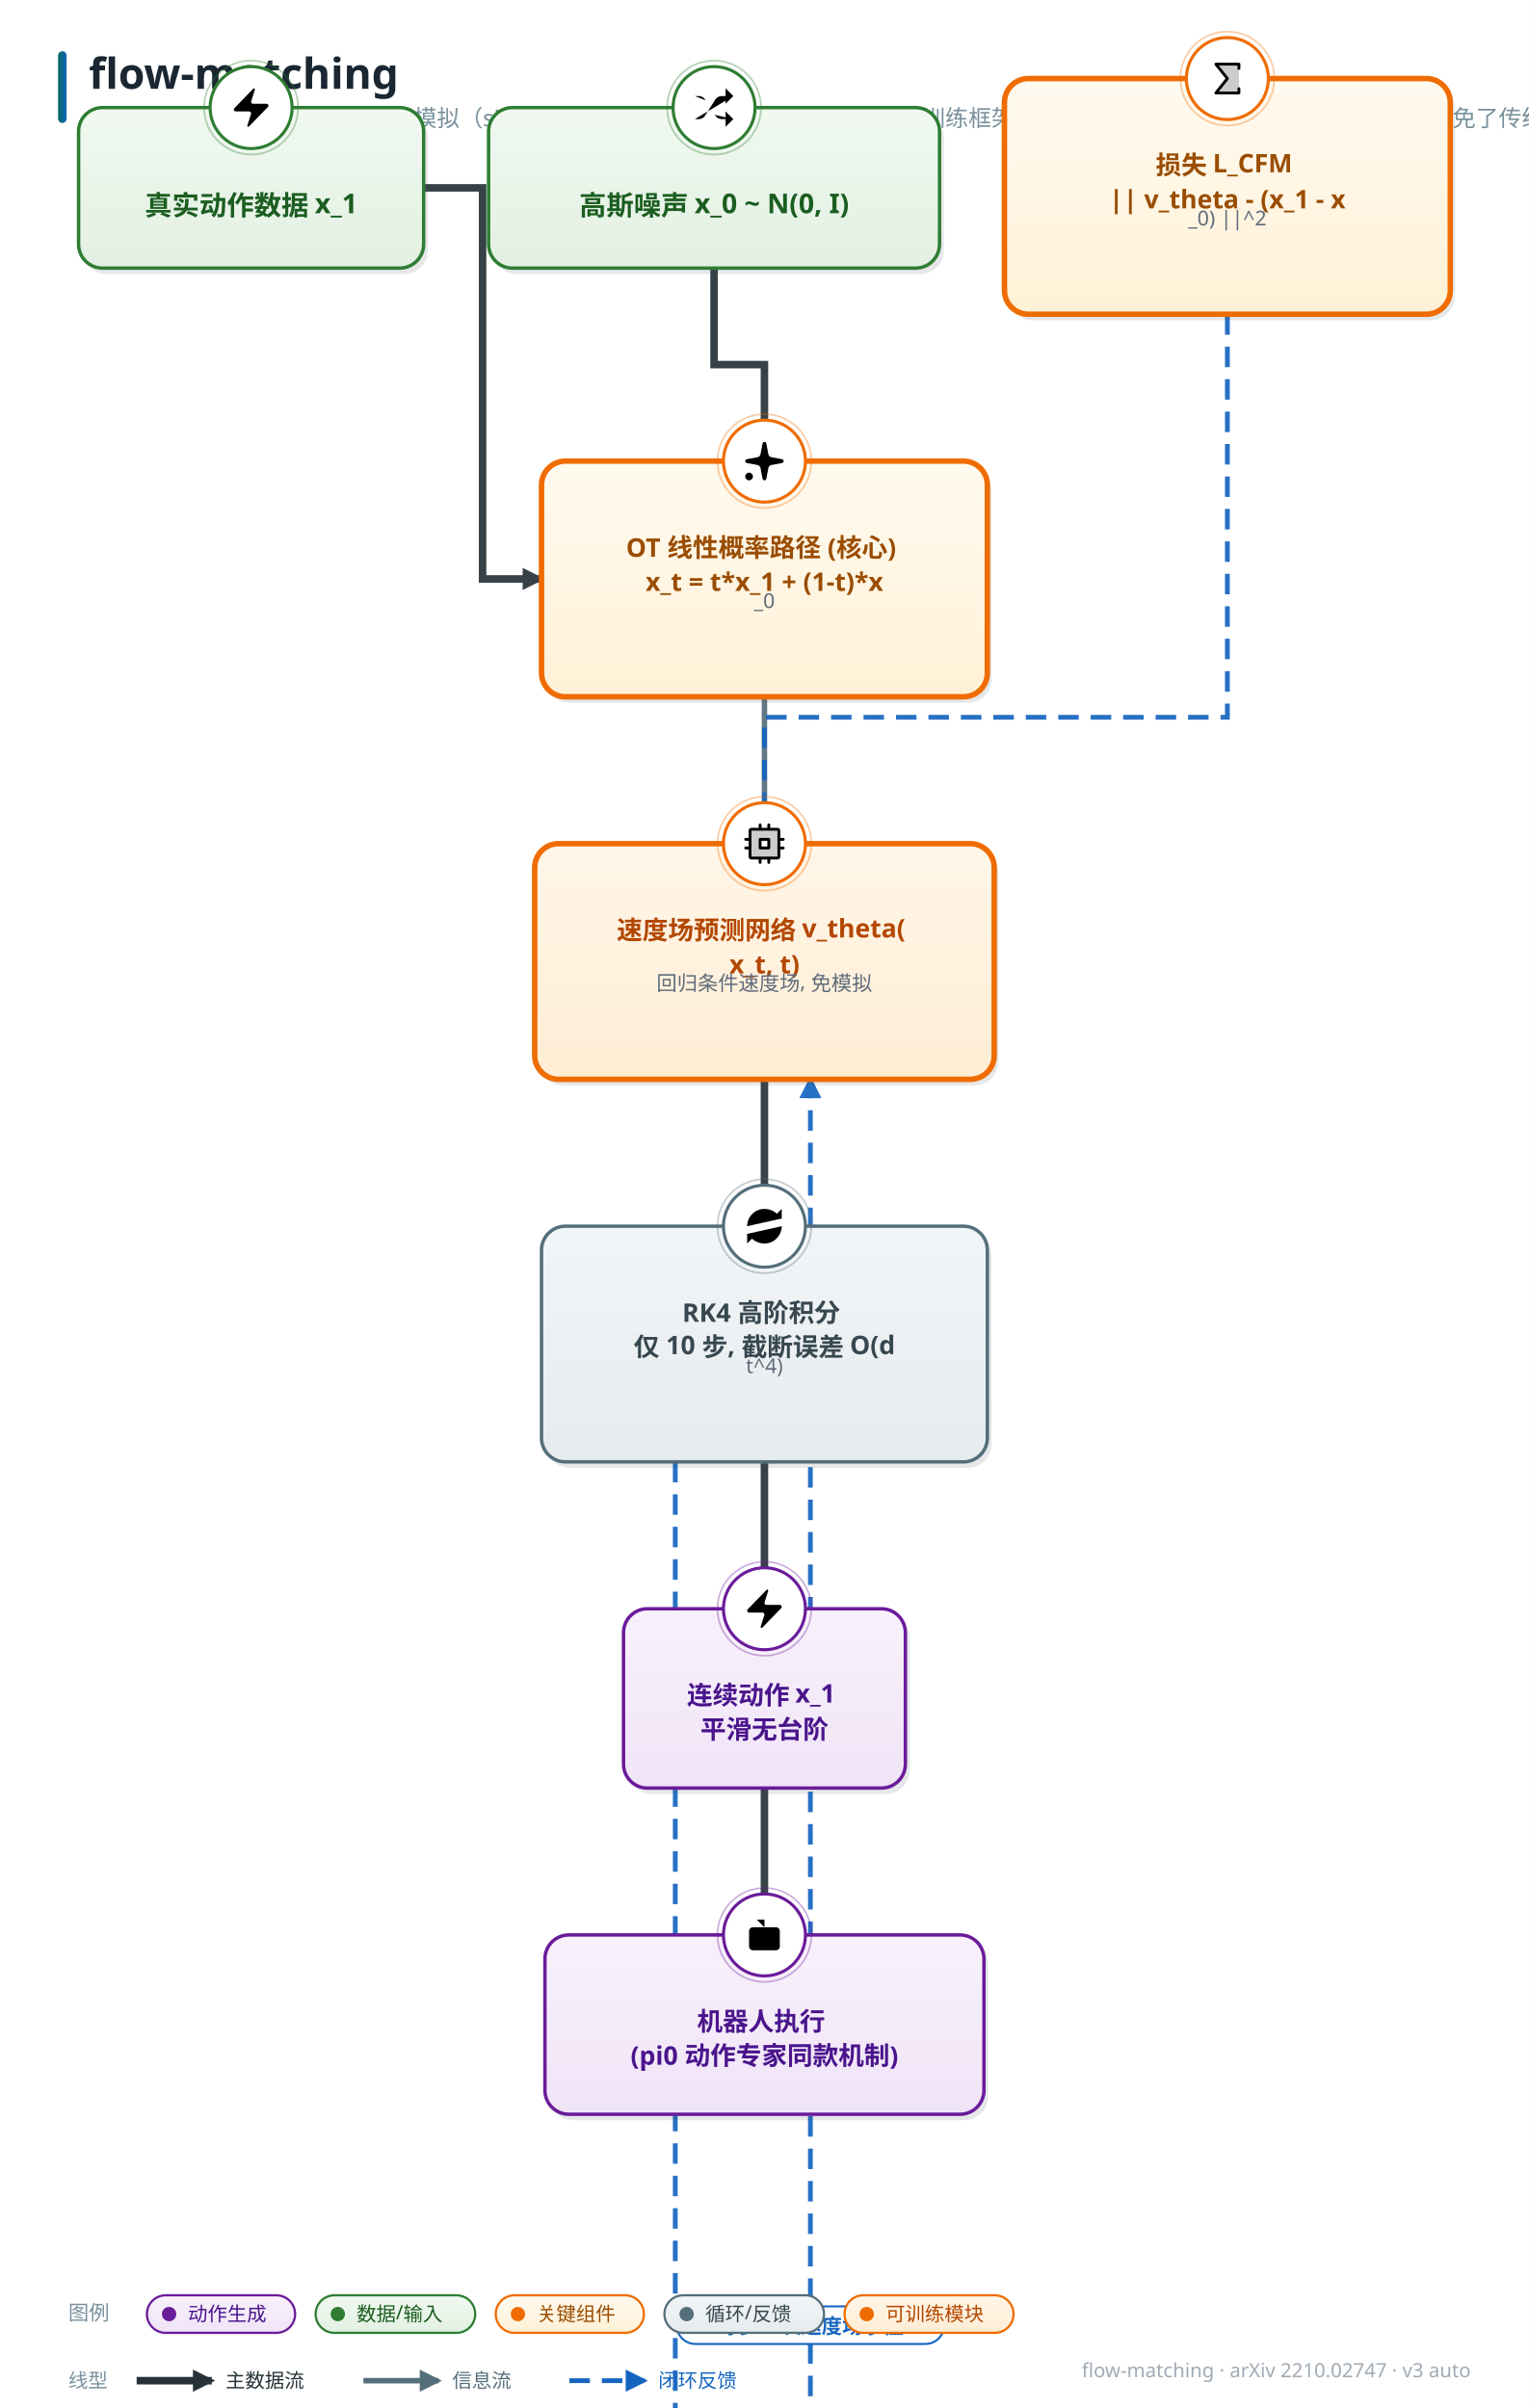
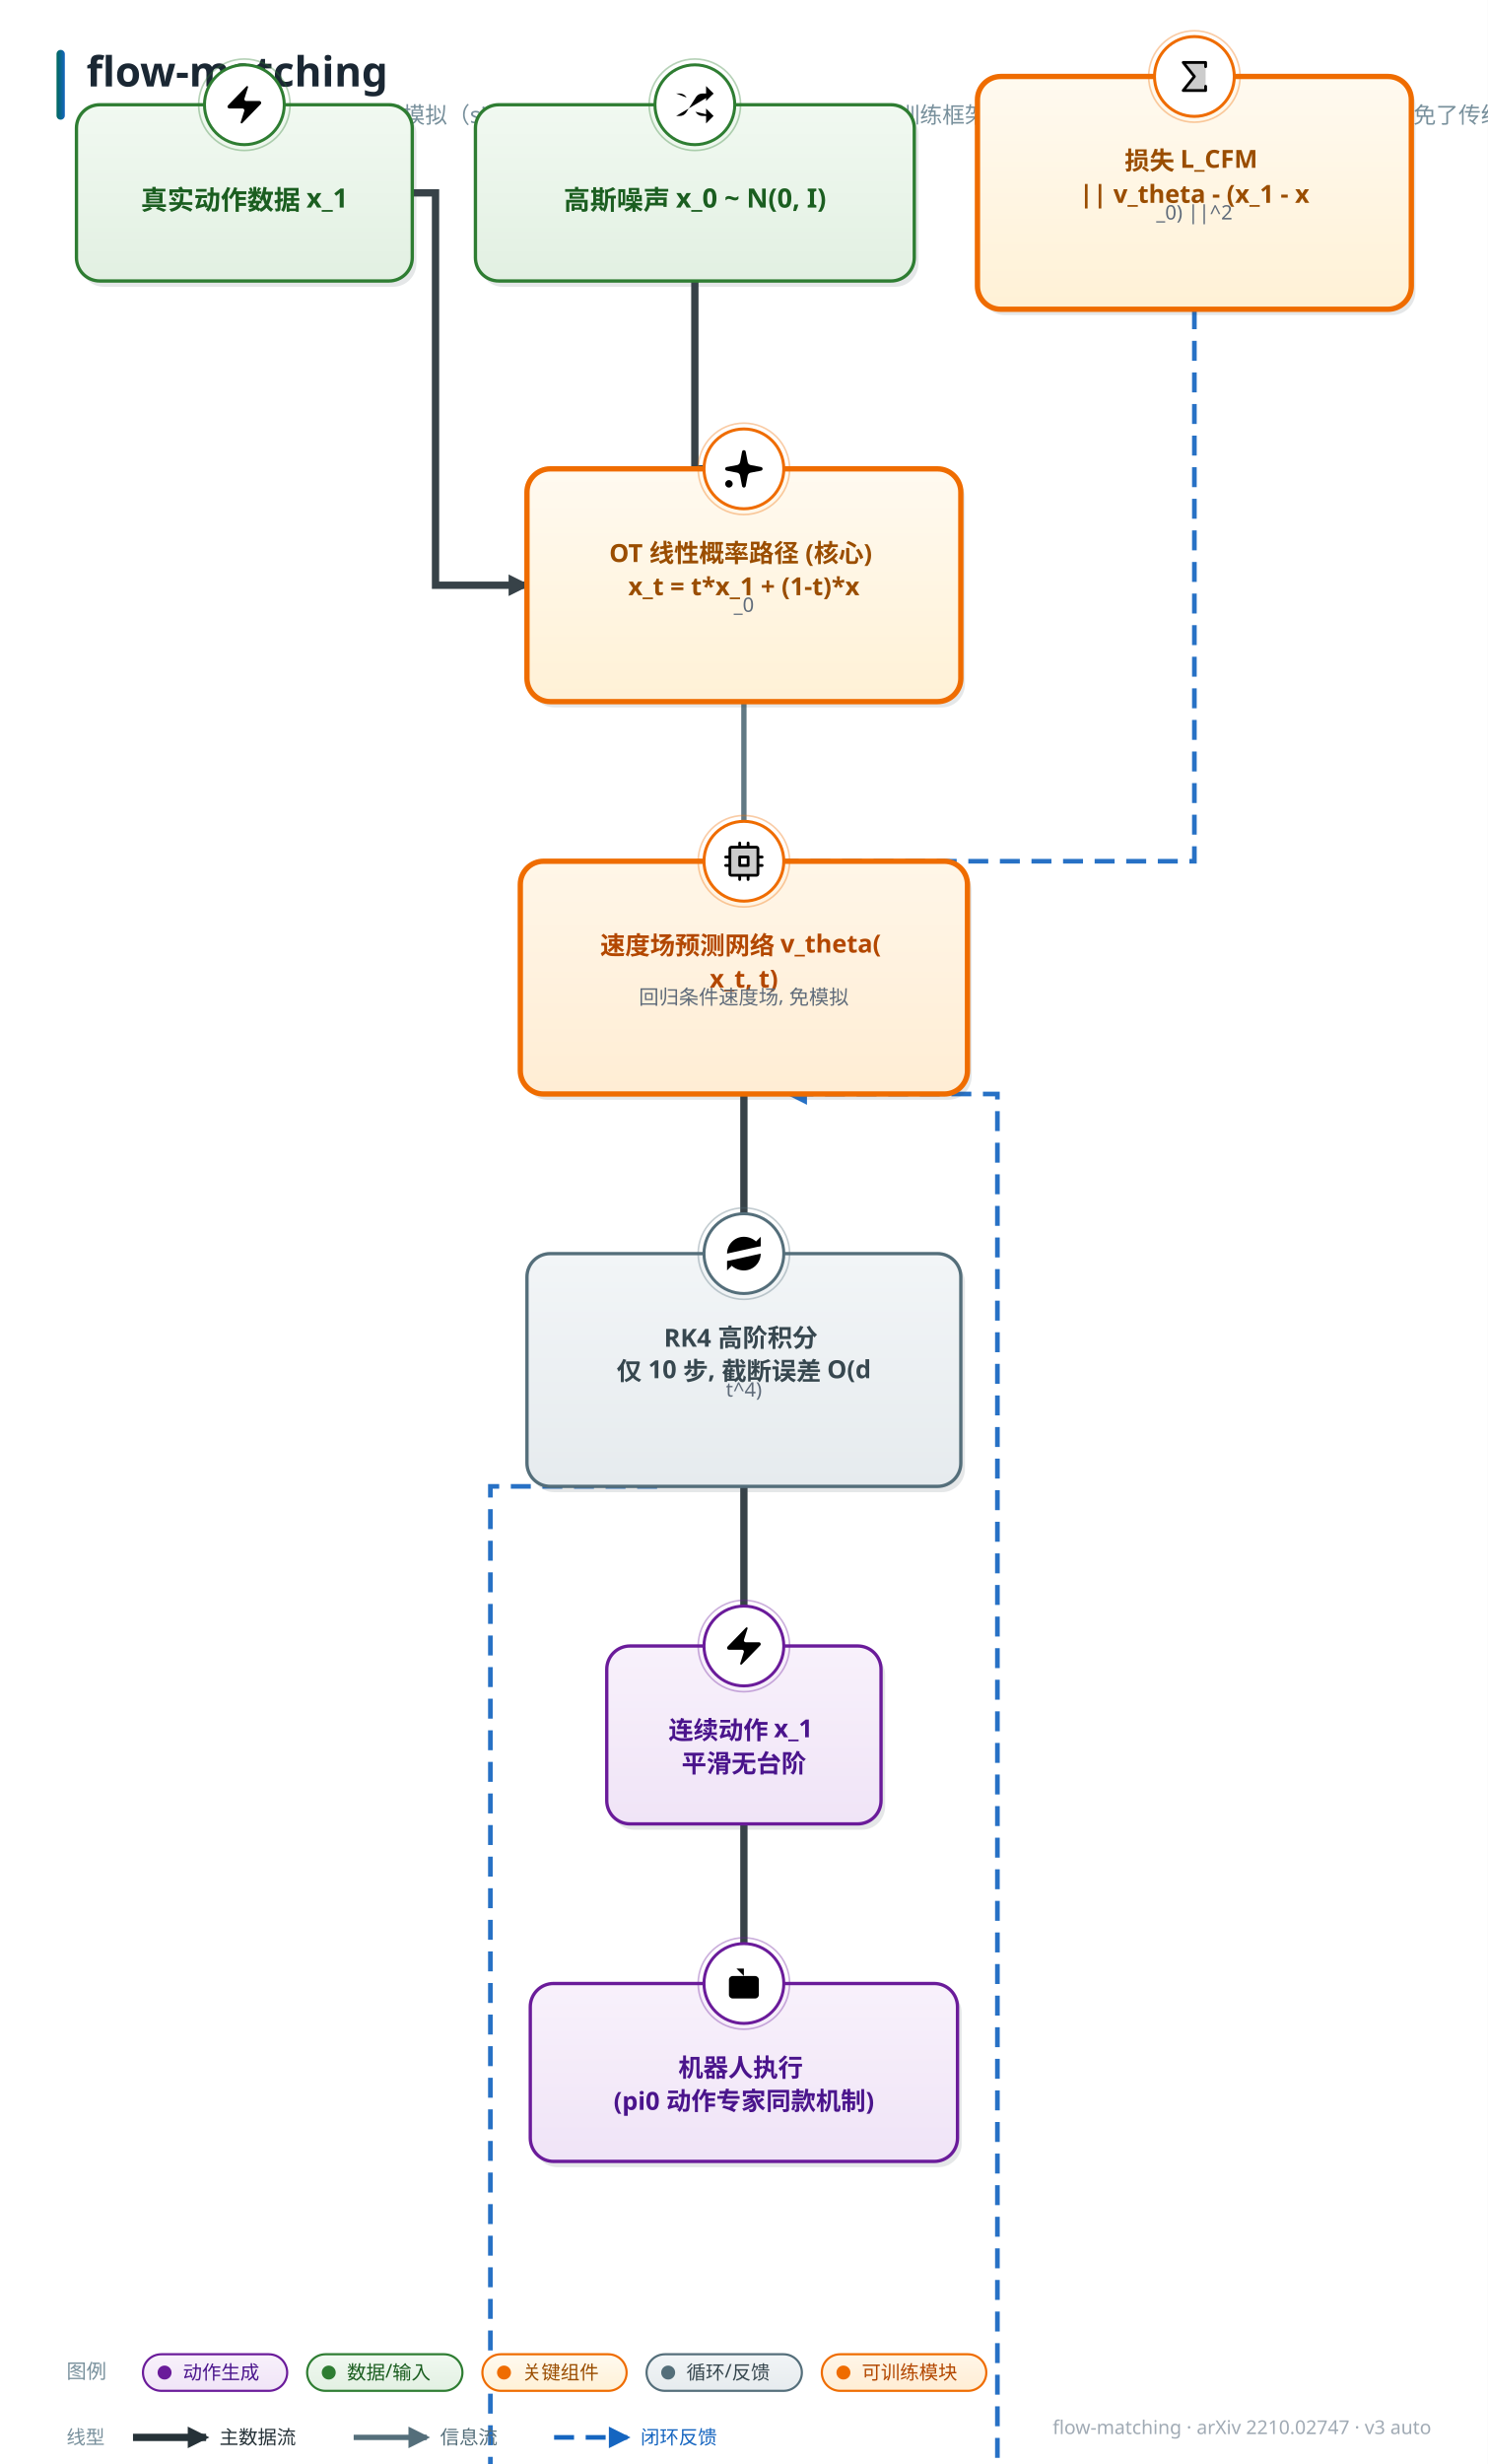
- <svg xmlns="http://www.w3.org/2000/svg" width="895" height="1410" viewBox="0 0 895 1410" font-family="'PingFang SC','Hiragino Sans GB','Microsoft YaHei','Segoe UI',sans-serif">
+ <svg xmlns="http://www.w3.org/2000/svg" width="895" height="1482" viewBox="0 0 895 1482" font-family="'PingFang SC','Hiragino Sans GB','Microsoft YaHei','Segoe UI',sans-serif">
  <style>text{font-family:'PingFang SC','Hiragino Sans GB','Microsoft YaHei','Segoe UI',sans-serif;} .lbl{font-weight:700;}</style>
  <defs>
    <linearGradient id="g-data" x1="0" y1="0" x2="0" y2="1">
      <stop offset="0" stop-color="#f1f9f1" />
      <stop offset="1" stop-color="#e2f0e2" />
    </linearGradient>
    <linearGradient id="g-frozen" x1="0" y1="0" x2="0" y2="1">
      <stop offset="0" stop-color="#f0f7fe" />
      <stop offset="1" stop-color="#dcecfb" />
    </linearGradient>
    <linearGradient id="g-train" x1="0" y1="0" x2="0" y2="1">
      <stop offset="0" stop-color="#fff6e8" />
      <stop offset="1" stop-color="#ffedd4" />
    </linearGradient>
    <linearGradient id="g-loss" x1="0" y1="0" x2="0" y2="1">
      <stop offset="0" stop-color="#fdf0f1" />
      <stop offset="1" stop-color="#f9e0e2" />
    </linearGradient>
    <linearGradient id="g-act" x1="0" y1="0" x2="0" y2="1">
      <stop offset="0" stop-color="#f8f1fb" />
      <stop offset="1" stop-color="#f0e4f7" />
    </linearGradient>
    <linearGradient id="g-loop" x1="0" y1="0" x2="0" y2="1">
      <stop offset="0" stop-color="#f2f5f7" />
      <stop offset="1" stop-color="#e6ebee" />
    </linearGradient>
    <linearGradient id="g-env" x1="0" y1="0" x2="0" y2="1">
      <stop offset="0" stop-color="#eef8f6" />
      <stop offset="1" stop-color="#dcf0ec" />
    </linearGradient>
    <linearGradient id="g-mem" x1="0" y1="0" x2="0" y2="1">
      <stop offset="0" stop-color="#fffef0" />
      <stop offset="1" stop-color="#fdf6d8" />
    </linearGradient>
    <linearGradient id="g-reward" x1="0" y1="0" x2="0" y2="1">
      <stop offset="0" stop-color="#fdf2f7" />
      <stop offset="1" stop-color="#f9e2ed" />
    </linearGradient>
    <linearGradient id="g-key" x1="0" y1="0" x2="0" y2="1">
      <stop offset="0" stop-color="#fffaf0" />
      <stop offset="1" stop-color="#fff1d6" />
    </linearGradient>
    <linearGradient id="g-title" x1="0" y1="0" x2="1" y2="0">
      <stop offset="0" stop-color="#00695c" />
      <stop offset="1" stop-color="#1565c0" />
    </linearGradient>
    <marker id="arr-main" viewBox="0 0 10 10" refX="8.5" refY="5" markerWidth="13" markerHeight="13" markerUnits="userSpaceOnUse" orient="auto-start-reverse">
      <path d="M0 0 L10 5 L0 10 z" fill="#546e7a" />
    </marker>
    <marker id="arr-thick" viewBox="0 0 10 10" refX="8.5" refY="5" markerWidth="13" markerHeight="13" markerUnits="userSpaceOnUse" orient="auto-start-reverse">
      <path d="M0 0 L10 5 L0 10 z" fill="#263238" />
    </marker>
    <marker id="arr-thin" viewBox="0 0 10 10" refX="8.5" refY="5" markerWidth="13" markerHeight="13" markerUnits="userSpaceOnUse" orient="auto-start-reverse">
      <path d="M0 0 L10 5 L0 10 z" fill="#9fb0bb" />
    </marker>
    <marker id="arr-fb" viewBox="0 0 10 10" refX="8.5" refY="5" markerWidth="13" markerHeight="13" markerUnits="userSpaceOnUse" orient="auto-start-reverse">
      <path d="M0 0 L10 5 L0 10 z" fill="#1565c0" />
    </marker>
    <marker id="arr-loss" viewBox="0 0 10 10" refX="8.5" refY="5" markerWidth="13" markerHeight="13" markerUnits="userSpaceOnUse" orient="auto-start-reverse">
      <path d="M0 0 L10 5 L0 10 z" fill="#c62828" />
    </marker>
  </defs>
-   <rect width="895" height="1410" fill="#ffffff" />
+   <rect width="895" height="1482" fill="#ffffff" />
  <rect x="34" y="30" width="5" height="42" rx="2.5" fill="url(#g-title)" />
  <text x="52" y="52" font-size="25" font-weight="800" fill="#1a2733">flow-matching</text>
  <text x="52" y="74" font-size="13.5" fill="#78909c">Flow Matching 提出了一种无需模拟（simulation-free）的连续归一化流（CNF）训练框架，通过直接回归条件概率路径的速度场，避免了传统 CNF 的昂贵 </text>
-   <text x="861" y="1392" font-size="11.5" fill="#a0aab4" text-anchor="end">flow-matching · arXiv 2210.02747 · v3 auto</text>
-   <path d="M 418.0 157.0 L 418.0 213.5 L 447.5 213.5 L 447.5 270.0" fill="none" stroke="#263238" stroke-width="4.4" marker-end="url(#arr-thick)" opacity="0.92" />
-   <path d="M 248.0 110.0 L 282.5 110.0 L 282.5 339.0 L 317.0 339.0" fill="none" stroke="#263238" stroke-width="4.4" marker-end="url(#arr-thick)" opacity="0.92" />
-   <path d="M 447.5 408.0 L 447.5 494.0" fill="none" stroke="#546e7a" stroke-width="3.2" marker-end="url(#arr-main)" opacity="0.92" />
-   <path d="M 718.5 184.0 L 718.5 420.0 L 447.5 420.0 L 447.5 494.0" fill="none" stroke="#1565c0" stroke-width="2.8" stroke-dasharray="12 7" marker-end="url(#arr-fb)" opacity="0.92" />
-   <path d="M 447.5 632.0 L 447.5 718.0" fill="none" stroke="#263238" stroke-width="4.4" marker-end="url(#arr-thick)" opacity="0.92" />
-   <path d="M 395.3 856.0 L 395.3 1546.0 L 474.4 1546.0 L 474.4 632.0" fill="none" stroke="#1565c0" stroke-width="2.8" stroke-dasharray="12 7" marker-end="url(#arr-fb)" opacity="0.92" />
-   <path d="M 447.5 856.0 L 447.5 942.0" fill="none" stroke="#263238" stroke-width="4.4" marker-end="url(#arr-thick)" opacity="0.92" />
-   <path d="M 447.5 1047.0 L 447.5 1133.0" fill="none" stroke="#263238" stroke-width="4.4" marker-end="url(#arr-thick)" opacity="0.92" />
-   <rect x="288.5" y="66.5" width="264" height="94" rx="14" fill="#37474f" opacity="0.13" />
-   <rect x="286" y="63" width="264" height="94" rx="14" fill="url(#g-data)" stroke="#2e7d32" stroke-width="2.0" />
+   <text x="861" y="1464" font-size="11.5" fill="#a0aab4" text-anchor="end">flow-matching · arXiv 2210.02747 · v3 auto</text>
+   <path d="M 418.0 169.0 L 418.0 282.0 L 447.5 282.0" fill="none" stroke="#263238" stroke-width="4.4" marker-end="url(#arr-thick)" opacity="0.92" />
+   <path d="M 248.0 116.0 L 262.0 116.0 L 262.0 352.0 L 317.0 352.0" fill="none" stroke="#263238" stroke-width="4.4" marker-end="url(#arr-thick)" opacity="0.92" />
+   <path d="M 447.5 422.0 L 447.5 518.0" fill="none" stroke="#546e7a" stroke-width="3.2" marker-end="url(#arr-main)" opacity="0.92" />
+   <path d="M 718.5 186.0 L 718.5 518.0 L 447.5 518.0" fill="none" stroke="#1565c0" stroke-width="2.8" stroke-dasharray="12 7" marker-end="url(#arr-fb)" opacity="0.92" />
+   <path d="M 447.5 658.0 L 447.5 754.0" fill="none" stroke="#263238" stroke-width="4.4" marker-end="url(#arr-thick)" opacity="0.92" />
+   <path d="M 395.3 894.0 L 295.0 894.0 L 295.0 1620.0 L 600.0 1620.0 L 600.0 658.0 L 474.4 658.0" fill="none" stroke="#1565c0" stroke-width="2.8" stroke-dasharray="12 7" marker-end="url(#arr-fb)" opacity="0.92" />
+   <path d="M 447.5 894.0 L 447.5 990.0" fill="none" stroke="#263238" stroke-width="4.4" marker-end="url(#arr-thick)" opacity="0.92" />
+   <path d="M 447.5 1097.0 L 447.5 1193.0" fill="none" stroke="#263238" stroke-width="4.4" marker-end="url(#arr-thick)" opacity="0.92" />
+   <rect x="288.5" y="66.5" width="264" height="106" rx="14" fill="#37474f" opacity="0.13" />
+   <rect x="286" y="63" width="264" height="106" rx="14" fill="url(#g-data)" stroke="#2e7d32" stroke-width="2.0" />
  <circle cx="418.0" cy="63" r="24" fill="#ffffff" stroke="#2e7d32" stroke-width="1.8" />
  <circle cx="418.0" cy="63" r="27.5" fill="none" stroke="#2e7d32" stroke-width="1" opacity="0.35" />
  <g transform="translate(404.5,49.5) scale(1.125)">
    <path d="m18 14 4 4-4 4" />
    <path d="m18 2 4 4-4 4" />
    <path d="M2 18h1.973a4 4 0 0 0 3.3-1.7l5.454-8.6a4 4 0 0 1 3.3-1.7H22" />
    <path d="M2 6h1.972a4 4 0 0 1 3.6 2.2" />
    <path d="M22 18h-6.041a4 4 0 0 1-3.3-1.8l-.359-.45" />
  </g>
  <text x="418.0" y="126" font-size="16" class="lbl" fill="#1b5e20" text-anchor="middle">高斯噪声 x_0 ~ N(0, I)</text>
-   <rect x="319.5" y="273.5" width="261" height="138" rx="14" fill="#37474f" opacity="0.13" />
-   <rect x="317" y="270" width="261" height="138" rx="14" fill="url(#g-key)" stroke="#ef6c00" stroke-width="3.2" />
-   <circle cx="447.5" cy="270" r="24" fill="#ffffff" stroke="#ef6c00" stroke-width="1.8" />
-   <circle cx="447.5" cy="270" r="27.5" fill="none" stroke="#ef6c00" stroke-width="1" opacity="0.35" />
-   <g transform="translate(434.0,256.5) scale(1.125)">
+   <rect x="319.5" y="285.5" width="261" height="140" rx="14" fill="#37474f" opacity="0.13" />
+   <rect x="317" y="282" width="261" height="140" rx="14" fill="url(#g-key)" stroke="#ef6c00" stroke-width="3.2" />
+   <circle cx="447.5" cy="282" r="24" fill="#ffffff" stroke="#ef6c00" stroke-width="1.8" />
+   <circle cx="447.5" cy="282" r="27.5" fill="none" stroke="#ef6c00" stroke-width="1" opacity="0.35" />
+   <g transform="translate(434.0,268.5) scale(1.125)">
    <path d="M11.017 2.814a1 1 0 0 1 1.966 0l1.051 5.558a2 2 0 0 0 1.594 1.594l5.558 1.051a1 1 0 0 1 0 1.966l-5.558 1.051a2 2 0 0 0-1.594 1.594l-1.051 5.558a1 1 0 0 1-1.966 0l-1.051-5.558a2 2 0 0 0-1.594-1.594l-5.558-1.051a1 1 0 0 1 0-1.966l5.558-1.051a2 2 0 0 0 1.594-1.594z" />
    <path d="M20 2v4" />
    <path d="M22 4h-4" />
    <circle cx="4" cy="20" r="2" />
  </g>
-   <text x="447.5" y="326" font-size="15" class="lbl" fill="#9a4d00" text-anchor="middle">
+   <text x="447.5" y="338" font-size="15" class="lbl" fill="#9a4d00" text-anchor="middle">
    <tspan x="447.5" dy="0">OT 线性概率路径 (核心)</tspan>
    <tspan x="447.5" dy="20">x_t = t*x_1 + (1-t)*x</tspan>
  </text>
-   <text x="447.5" y="356" font-size="12" fill="#5f6b7a" text-anchor="middle">_0</text>
-   <rect x="48.5" y="66.5" width="202" height="94" rx="14" fill="#37474f" opacity="0.13" />
-   <rect x="46" y="63" width="202" height="94" rx="14" fill="url(#g-data)" stroke="#2e7d32" stroke-width="2.0" />
+   <text x="447.5" y="368" font-size="12" fill="#5f6b7a" text-anchor="middle">_0</text>
+   <rect x="48.5" y="66.5" width="202" height="106" rx="14" fill="#37474f" opacity="0.13" />
+   <rect x="46" y="63" width="202" height="106" rx="14" fill="url(#g-data)" stroke="#2e7d32" stroke-width="2.0" />
  <circle cx="147.0" cy="63" r="24" fill="#ffffff" stroke="#2e7d32" stroke-width="1.8" />
  <circle cx="147.0" cy="63" r="27.5" fill="none" stroke="#2e7d32" stroke-width="1" opacity="0.35" />
  <g transform="translate(133.5,49.5) scale(1.125)">
    <path d="M4 14a1 1 0 0 1-.78-1.63l9.9-10.2a.5.5 0 0 1 .86.46l-1.92 6.02A1 1 0 0 0 13 10h7a1 1 0 0 1 .78 1.63l-9.9 10.2a.5.5 0 0 1-.86-.46l1.92-6.02A1 1 0 0 0 11 14z" />
  </g>
  <text x="147.0" y="126" font-size="16" class="lbl" fill="#1b5e20" text-anchor="middle">真实动作数据 x_1</text>
-   <rect x="315.5" y="497.5" width="269" height="138" rx="14" fill="#37474f" opacity="0.13" />
-   <rect x="313" y="494" width="269" height="138" rx="14" fill="url(#g-train)" stroke="#ef6c00" stroke-width="3.2" />
-   <circle cx="447.5" cy="494" r="24" fill="#ffffff" stroke="#ef6c00" stroke-width="1.8" />
-   <circle cx="447.5" cy="494" r="27.5" fill="none" stroke="#ef6c00" stroke-width="1" opacity="0.35" />
-   <g transform="translate(434.0,480.5) scale(0.1055)">
+   <rect x="315.5" y="521.5" width="269" height="140" rx="14" fill="#37474f" opacity="0.13" />
+   <rect x="313" y="518" width="269" height="140" rx="14" fill="url(#g-train)" stroke="#ef6c00" stroke-width="3.2" />
+   <circle cx="447.5" cy="518" r="24" fill="#ffffff" stroke="#ef6c00" stroke-width="1.8" />
+   <circle cx="447.5" cy="518" r="27.5" fill="none" stroke="#ef6c00" stroke-width="1" opacity="0.35" />
+   <g transform="translate(434.0,504.5) scale(0.1055)">
    <path d="M200,48H56a8,8,0,0,0-8,8V200a8,8,0,0,0,8,8H200a8,8,0,0,0,8-8V56A8,8,0,0,0,200,48ZM152,152H104V104h48Z" opacity="0.2" />
    <path d="M152,96H104a8,8,0,0,0-8,8v48a8,8,0,0,0,8,8h48a8,8,0,0,0,8-8V104A8,8,0,0,0,152,96Zm-8,48H112V112h32Zm88,0H216V112h16a8,8,0,0,0,0-16H216V56a16,16,0,0,0-16-16H160V24a8,8,0,0,0-16,0V40H112V24a8,8,0,0,0-16,0V40H56A16,16,0,0,0,40,56V96H24a8,8,0,0,0,0,16H40v32H24a8,8,0,0,0,0,16H40v40a16,16,0,0,0,16,16H96v16a8,8,0,0,0,16,0V216h32v16a8,8,0,0,0,16,0V216h40a16,16,0,0,0,16-16V160h16a8,8,0,0,0,0-16Zm-32,56H56V56H200v95.87s0,.09,0,.13,0,.09,0,.13V200Z" />
  </g>
-   <text x="447.5" y="550" font-size="15" class="lbl" fill="#b34700" text-anchor="middle">
+   <text x="447.5" y="574" font-size="15" class="lbl" fill="#b34700" text-anchor="middle">
    <tspan x="447.5" dy="0">速度场预测网络 v_theta(</tspan>
    <tspan x="447.5" dy="20">x_t, t)</tspan>
  </text>
-   <text x="447.5" y="580" font-size="12" fill="#5f6b7a" text-anchor="middle">回归条件速度场, 免模拟</text>
-   <rect x="590.5" y="49.5" width="261" height="138" rx="14" fill="#37474f" opacity="0.13" />
-   <rect x="588" y="46" width="261" height="138" rx="14" fill="url(#g-key)" stroke="#ef6c00" stroke-width="3.2" />
+   <text x="447.5" y="604" font-size="12" fill="#5f6b7a" text-anchor="middle">回归条件速度场, 免模拟</text>
+   <rect x="590.5" y="49.5" width="261" height="140" rx="14" fill="#37474f" opacity="0.13" />
+   <rect x="588" y="46" width="261" height="140" rx="14" fill="url(#g-key)" stroke="#ef6c00" stroke-width="3.2" />
  <circle cx="718.5" cy="46" r="24" fill="#ffffff" stroke="#ef6c00" stroke-width="1.8" />
  <circle cx="718.5" cy="46" r="27.5" fill="none" stroke="#ef6c00" stroke-width="1" opacity="0.35" />
  <g transform="translate(705.0,32.5) scale(0.1055)">
    <path d="M192,48V208H64l64-80L64,48Z" opacity="0.2" />
    <path d="M184,72V56H80.65l53.6,67a8,8,0,0,1,0,10l-53.6,67H184V184a8,8,0,0,1,16,0v24a8,8,0,0,1-8,8H64a8,8,0,0,1-6.25-13l60-75-60-75A8,8,0,0,1,64,40H192a8,8,0,0,1,8,8V72a8,8,0,0,1-16,0Z" />
  </g>
  <text x="718.5" y="102" font-size="15" class="lbl" fill="#9a4d00" text-anchor="middle">
    <tspan x="718.5" dy="0">损失 L_CFM</tspan>
    <tspan x="718.5" dy="20">|| v_theta - (x_1 - x</tspan>
  </text>
  <text x="718.5" y="132" font-size="12" fill="#5f6b7a" text-anchor="middle">_0) ||^2</text>
-   <rect x="319.5" y="721.5" width="261" height="138" rx="14" fill="#37474f" opacity="0.13" />
-   <rect x="317" y="718" width="261" height="138" rx="14" fill="url(#g-loop)" stroke="#546e7a" stroke-width="2.0" />
-   <circle cx="447.5" cy="718" r="24" fill="#ffffff" stroke="#546e7a" stroke-width="1.8" />
-   <circle cx="447.5" cy="718" r="27.5" fill="none" stroke="#546e7a" stroke-width="1" opacity="0.35" />
-   <g transform="translate(434.0,704.5) scale(1.125)">
+   <rect x="319.5" y="757.5" width="261" height="140" rx="14" fill="#37474f" opacity="0.13" />
+   <rect x="317" y="754" width="261" height="140" rx="14" fill="url(#g-loop)" stroke="#546e7a" stroke-width="2.0" />
+   <circle cx="447.5" cy="754" r="24" fill="#ffffff" stroke="#546e7a" stroke-width="1.8" />
+   <circle cx="447.5" cy="754" r="27.5" fill="none" stroke="#546e7a" stroke-width="1" opacity="0.35" />
+   <g transform="translate(434.0,740.5) scale(1.125)">
    <path d="M3 12a9 9 0 0 1 9-9 9.75 9.75 0 0 1 6.74 2.74L21 8" />
    <path d="M21 3v5h-5" />
    <path d="M21 12a9 9 0 0 1-9 9 9.75 9.75 0 0 1-6.74-2.74L3 16" />
    <path d="M8 16H3v5" />
  </g>
-   <text x="447.5" y="774" font-size="15" class="lbl" fill="#37474f" text-anchor="middle">
+   <text x="447.5" y="810" font-size="15" class="lbl" fill="#37474f" text-anchor="middle">
    <tspan x="447.5" dy="0">RK4 高阶积分</tspan>
    <tspan x="447.5" dy="20">仅 10 步, 截断误差 O(d</tspan>
  </text>
-   <text x="447.5" y="804" font-size="12" fill="#5f6b7a" text-anchor="middle">t^4)</text>
-   <rect x="367.5" y="945.5" width="165" height="105" rx="14" fill="#37474f" opacity="0.13" />
-   <rect x="365" y="942" width="165" height="105" rx="14" fill="url(#g-act)" stroke="#6a1b9a" stroke-width="2.0" />
-   <circle cx="447.5" cy="942" r="24" fill="#ffffff" stroke="#6a1b9a" stroke-width="1.8" />
-   <circle cx="447.5" cy="942" r="27.5" fill="none" stroke="#6a1b9a" stroke-width="1" opacity="0.35" />
-   <g transform="translate(434.0,928.5) scale(1.125)">
+   <text x="447.5" y="840" font-size="12" fill="#5f6b7a" text-anchor="middle">t^4)</text>
+   <rect x="367.5" y="993.5" width="165" height="107" rx="14" fill="#37474f" opacity="0.13" />
+   <rect x="365" y="990" width="165" height="107" rx="14" fill="url(#g-act)" stroke="#6a1b9a" stroke-width="2.0" />
+   <circle cx="447.5" cy="990" r="24" fill="#ffffff" stroke="#6a1b9a" stroke-width="1.8" />
+   <circle cx="447.5" cy="990" r="27.5" fill="none" stroke="#6a1b9a" stroke-width="1" opacity="0.35" />
+   <g transform="translate(434.0,976.5) scale(1.125)">
    <path d="M4 14a1 1 0 0 1-.78-1.63l9.9-10.2a.5.5 0 0 1 .86.46l-1.92 6.02A1 1 0 0 0 13 10h7a1 1 0 0 1 .78 1.63l-9.9 10.2a.5.5 0 0 1-.86-.46l1.92-6.02A1 1 0 0 0 11 14z" />
  </g>
-   <text x="447.5" y="998" font-size="15" class="lbl" fill="#4a148c" text-anchor="middle">
+   <text x="447.5" y="1046" font-size="15" class="lbl" fill="#4a148c" text-anchor="middle">
    <tspan x="447.5" dy="0">连续动作 x_1</tspan>
    <tspan x="447.5" dy="20">平滑无台阶</tspan>
  </text>
-   <rect x="321.5" y="1136.5" width="257" height="105" rx="14" fill="#37474f" opacity="0.13" />
-   <rect x="319" y="1133" width="257" height="105" rx="14" fill="url(#g-act)" stroke="#6a1b9a" stroke-width="2.0" />
-   <circle cx="447.5" cy="1133" r="24" fill="#ffffff" stroke="#6a1b9a" stroke-width="1.8" />
-   <circle cx="447.5" cy="1133" r="27.5" fill="none" stroke="#6a1b9a" stroke-width="1" opacity="0.35" />
-   <g transform="translate(434.0,1119.5) scale(1.125)">
+   <rect x="321.5" y="1196.5" width="257" height="107" rx="14" fill="#37474f" opacity="0.13" />
+   <rect x="319" y="1193" width="257" height="107" rx="14" fill="url(#g-act)" stroke="#6a1b9a" stroke-width="2.0" />
+   <circle cx="447.5" cy="1193" r="24" fill="#ffffff" stroke="#6a1b9a" stroke-width="1.8" />
+   <circle cx="447.5" cy="1193" r="27.5" fill="none" stroke="#6a1b9a" stroke-width="1" opacity="0.35" />
+   <g transform="translate(434.0,1179.5) scale(1.125)">
    <path d="M12 8V4H8" />
    <rect width="16" height="12" x="4" y="8" rx="2" />
    <path d="M2 14h2" />
    <path d="M20 14h2" />
    <path d="M15 13v2" />
    <path d="M9 13v2" />
  </g>
-   <text x="447.5" y="1189" font-size="15" class="lbl" fill="#4a148c" text-anchor="middle">
+   <text x="447.5" y="1249" font-size="15" class="lbl" fill="#4a148c" text-anchor="middle">
    <tspan x="447.5" dy="0">机器人执行</tspan>
    <tspan x="447.5" dy="20">(pi0 动作专家同款机制)</tspan>
  </text>
-   <g transform="translate(474.4,1361.5)">
+   <g transform="translate(578.2,1620.0)">
    <rect x="-78.3" y="-11" width="156.6" height="22" rx="11" fill="#ffffff" stroke="#1565c0" stroke-width="1.2" />
    <text y="4" font-size="12" fill="#1565c0" font-weight="600" text-anchor="middle">"每步 4 次速度场求值"</text>
  </g>
-   <text x="40" y="1358.5" font-size="12" fill="#78909c">图例</text>
-   <g>
-     <rect x="86" y="1344" width="86.76" height="22" rx="11" fill="url(#g-act)" stroke="#6a1b9a" stroke-width="1.3" />
-     <circle cx="99" cy="1355" r="4.2" fill="#6a1b9a" />
-     <text x="110" y="1359" font-size="11.5" fill="#4a148c">动作生成</text>
-   </g>
-   <g>
-     <rect x="184.76" y="1344" width="93.43" height="22" rx="11" fill="url(#g-data)" stroke="#2e7d32" stroke-width="1.3" />
-     <circle cx="197.76" cy="1355" r="4.2" fill="#2e7d32" />
-     <text x="208.76" y="1359" font-size="11.5" fill="#1b5e20">数据/输入</text>
-   </g>
-   <g>
-     <rect x="290.19" y="1344" width="86.76" height="22" rx="11" fill="url(#g-key)" stroke="#ef6c00" stroke-width="1.3" />
-     <circle cx="303.19" cy="1355" r="4.2" fill="#ef6c00" />
-     <text x="314.19" y="1359" font-size="11.5" fill="#9a4d00">关键组件</text>
-   </g>
-   <g>
-     <rect x="388.95" y="1344" width="93.43" height="22" rx="11" fill="url(#g-loop)" stroke="#546e7a" stroke-width="1.3" />
-     <circle cx="401.95" cy="1355" r="4.2" fill="#546e7a" />
-     <text x="412.95" y="1359" font-size="11.5" fill="#37474f">循环/反馈</text>
-   </g>
-   <g>
-     <rect x="494.38" y="1344" width="98.95" height="22" rx="11" fill="url(#g-train)" stroke="#ef6c00" stroke-width="1.3" />
-     <circle cx="507.38" cy="1355" r="4.2" fill="#ef6c00" />
-     <text x="518.38" y="1359" font-size="11.5" fill="#b34700">可训练模块</text>
-   </g>
-   <text x="40" y="1398" font-size="11.5" fill="#78909c">线型</text>
-   <g>
-     <path d="M 80 1394 h 44" stroke="#263238" stroke-width="4.4" marker-end="url(#arr-thick)" />
-     <text x="132" y="1398" font-size="11.5" fill="#263238">主数据流</text>
-   </g>
-   <g>
-     <path d="M 212.76 1394 h 44" stroke="#546e7a" stroke-width="3.2" marker-end="url(#arr-main)" />
-     <text x="264.76" y="1398" font-size="11.5" fill="#546e7a">信息流</text>
-   </g>
-   <g>
-     <path d="M 333.33 1394 h 44" stroke="#1565c0" stroke-width="2.8" stroke-dasharray="12 7" marker-end="url(#arr-fb)" />
-     <text x="385.33" y="1398" font-size="11.5" fill="#1565c0">闭环反馈</text>
+   <text x="40" y="1430.5" font-size="12" fill="#78909c">图例</text>
+   <g>
+     <rect x="86" y="1416" width="86.76" height="22" rx="11" fill="url(#g-act)" stroke="#6a1b9a" stroke-width="1.3" />
+     <circle cx="99" cy="1427" r="4.2" fill="#6a1b9a" />
+     <text x="110" y="1431" font-size="11.5" fill="#4a148c">动作生成</text>
+   </g>
+   <g>
+     <rect x="184.76" y="1416" width="93.43" height="22" rx="11" fill="url(#g-data)" stroke="#2e7d32" stroke-width="1.3" />
+     <circle cx="197.76" cy="1427" r="4.2" fill="#2e7d32" />
+     <text x="208.76" y="1431" font-size="11.5" fill="#1b5e20">数据/输入</text>
+   </g>
+   <g>
+     <rect x="290.19" y="1416" width="86.76" height="22" rx="11" fill="url(#g-key)" stroke="#ef6c00" stroke-width="1.3" />
+     <circle cx="303.19" cy="1427" r="4.2" fill="#ef6c00" />
+     <text x="314.19" y="1431" font-size="11.5" fill="#9a4d00">关键组件</text>
+   </g>
+   <g>
+     <rect x="388.95" y="1416" width="93.43" height="22" rx="11" fill="url(#g-loop)" stroke="#546e7a" stroke-width="1.3" />
+     <circle cx="401.95" cy="1427" r="4.2" fill="#546e7a" />
+     <text x="412.95" y="1431" font-size="11.5" fill="#37474f">循环/反馈</text>
+   </g>
+   <g>
+     <rect x="494.38" y="1416" width="98.95" height="22" rx="11" fill="url(#g-train)" stroke="#ef6c00" stroke-width="1.3" />
+     <circle cx="507.38" cy="1427" r="4.2" fill="#ef6c00" />
+     <text x="518.38" y="1431" font-size="11.5" fill="#b34700">可训练模块</text>
+   </g>
+   <text x="40" y="1470" font-size="11.5" fill="#78909c">线型</text>
+   <g>
+     <path d="M 80 1466 h 44" stroke="#263238" stroke-width="4.4" marker-end="url(#arr-thick)" />
+     <text x="132" y="1470" font-size="11.5" fill="#263238">主数据流</text>
+   </g>
+   <g>
+     <path d="M 212.76 1466 h 44" stroke="#546e7a" stroke-width="3.2" marker-end="url(#arr-main)" />
+     <text x="264.76" y="1470" font-size="11.5" fill="#546e7a">信息流</text>
+   </g>
+   <g>
+     <path d="M 333.33 1466 h 44" stroke="#1565c0" stroke-width="2.8" stroke-dasharray="12 7" marker-end="url(#arr-fb)" />
+     <text x="385.33" y="1470" font-size="11.5" fill="#1565c0">闭环反馈</text>
  </g>
</svg>
